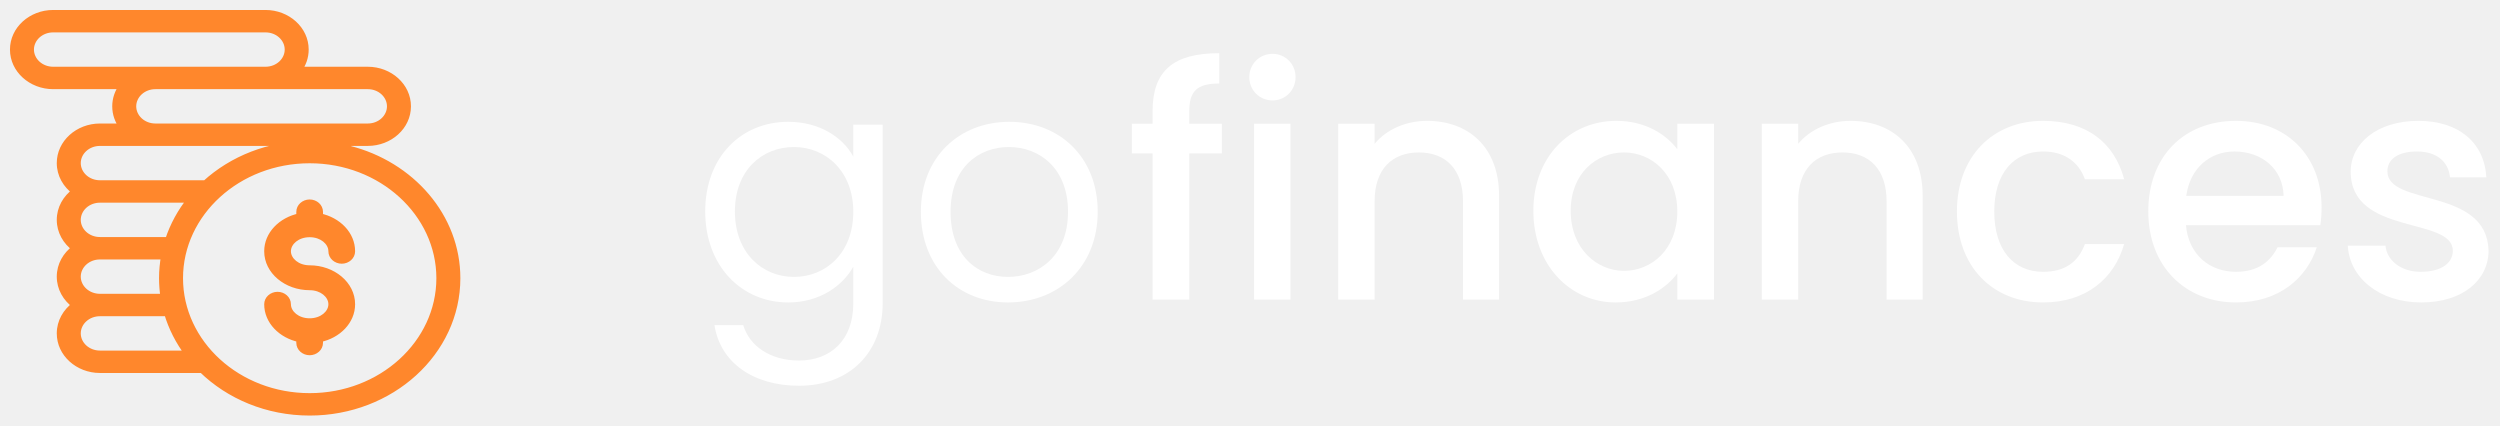
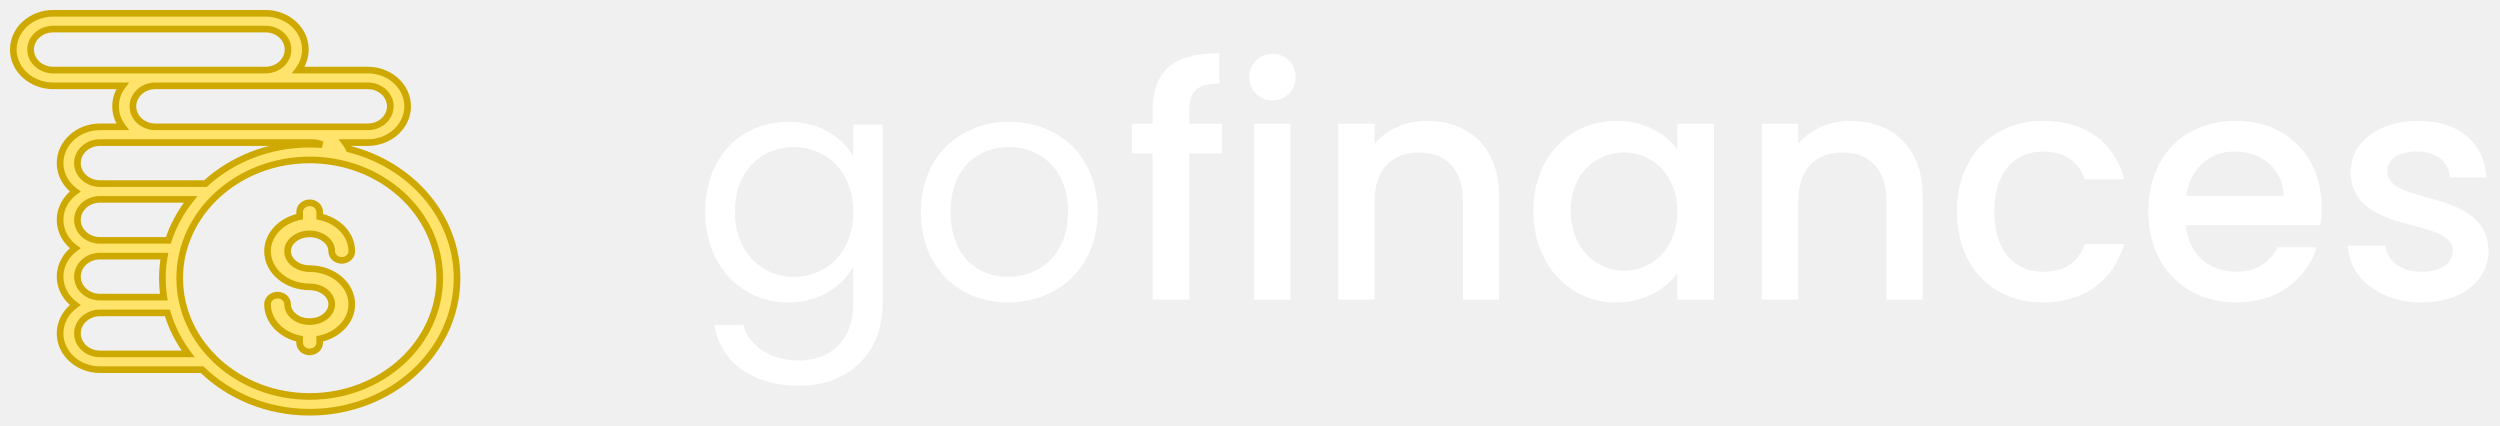
<svg xmlns="http://www.w3.org/2000/svg" width="188" height="32" viewBox="0 0 188 32" fill="none">
-   <path fill-rule="evenodd" clip-rule="evenodd" d="M25.959 10.723C26.072 10.874 26.169 11.036 26.249 11.208C30.926 12.388 34.369 16.296 34.369 20.921C34.369 26.479 29.398 31 23.289 31C20.1 31 17.221 29.767 15.198 27.798H7.517C5.864 27.798 4.519 26.575 4.519 25.071C4.519 24.207 4.963 23.437 5.654 22.937C4.963 22.437 4.519 21.666 4.519 20.802C4.519 19.939 4.963 19.168 5.654 18.668C4.963 18.168 4.519 17.397 4.519 16.534C4.519 15.67 4.963 14.899 5.654 14.399C4.963 13.899 4.519 13.129 4.519 12.265C4.519 10.761 5.864 9.538 7.517 9.538H9.217C8.885 9.099 8.69 8.568 8.69 7.996C8.69 7.424 8.885 6.893 9.217 6.455H3.998C2.345 6.455 1 5.231 1 3.727C1 2.223 2.345 1 3.998 1H19.965C21.618 1 22.963 2.223 22.963 3.727C22.963 4.299 22.768 4.83 22.437 5.269H27.656C29.309 5.269 30.654 6.492 30.654 7.996C30.654 9.5 29.309 10.723 27.656 10.723H25.959ZM29.35 7.996C29.35 7.146 28.59 6.455 27.656 6.455H11.688C10.754 6.455 9.994 7.146 9.994 7.996C9.994 8.846 10.754 9.538 11.688 9.538H23.485H27.656C28.59 9.538 29.35 8.846 29.35 7.996ZM2.303 3.727C2.303 4.577 3.064 5.269 3.998 5.269H19.965C20.9 5.269 21.66 4.577 21.66 3.727C21.66 2.877 20.9 2.186 19.965 2.186H3.998C3.064 2.186 2.303 2.877 2.303 3.727ZM23.485 10.723H7.517C6.583 10.723 5.823 11.415 5.823 12.265C5.823 13.115 6.583 13.806 7.517 13.806H15.449C17.456 11.976 20.23 10.842 23.289 10.842C23.604 10.842 23.916 10.855 24.224 10.878C23.999 10.779 23.747 10.723 23.485 10.723ZM14.335 14.992H7.517C6.583 14.992 5.823 15.684 5.823 16.534C5.823 17.384 6.583 18.075 7.517 18.075H12.66C13.024 16.954 13.595 15.914 14.335 14.992ZM12.361 19.261H7.517C6.583 19.261 5.823 19.952 5.823 20.802C5.823 21.652 6.583 22.344 7.517 22.344H12.321C12.248 21.879 12.21 21.404 12.21 20.921C12.21 20.355 12.262 19.801 12.361 19.261ZM5.823 25.071C5.823 25.921 6.583 26.613 7.517 26.613H14.151C13.45 25.684 12.916 24.645 12.587 23.53H7.517C6.583 23.53 5.823 24.221 5.823 25.071ZM13.513 20.921C13.513 25.825 17.899 29.814 23.289 29.814C28.68 29.814 33.065 25.825 33.065 20.921C33.065 16.017 28.68 12.028 23.289 12.028C17.899 12.028 13.513 16.017 13.513 20.921ZM21.627 18.895C21.627 19.615 22.371 20.201 23.286 20.201C25.033 20.201 26.454 21.403 26.454 22.88C26.454 24.137 25.424 25.194 24.04 25.481V25.778C24.04 26.157 23.703 26.464 23.286 26.464C22.87 26.464 22.532 26.157 22.532 25.778V25.481C21.148 25.194 20.118 24.137 20.118 22.88C20.118 22.501 20.456 22.194 20.873 22.194C21.289 22.194 21.627 22.501 21.627 22.88C21.627 23.6 22.371 24.186 23.286 24.186C24.201 24.186 24.945 23.6 24.945 22.88C24.945 22.159 24.201 21.573 23.286 21.573C21.539 21.573 20.118 20.372 20.118 18.895C20.118 17.637 21.148 16.58 22.532 16.293V15.936C22.532 15.557 22.87 15.25 23.286 15.25C23.703 15.25 24.04 15.557 24.04 15.936V16.293C25.424 16.58 26.454 17.637 26.454 18.895C26.454 19.273 26.116 19.581 25.7 19.581C25.283 19.581 24.945 19.273 24.945 18.895C24.945 18.174 24.201 17.588 23.286 17.588C22.371 17.588 21.627 18.174 21.627 18.895Z" fill="#FF872C" />
-   <path d="M26.249 11.208L26.022 11.312L26.072 11.421L26.187 11.45L26.249 11.208ZM25.959 10.723V10.473H25.458L25.759 10.874L25.959 10.723ZM15.198 27.798L15.372 27.619L15.3 27.548H15.198V27.798ZM5.654 22.937L5.801 23.139L6.081 22.937L5.801 22.734L5.654 22.937ZM5.654 18.668L5.801 18.87L6.081 18.668L5.801 18.465L5.654 18.668ZM5.654 14.399L5.801 14.602L6.081 14.399L5.801 14.197L5.654 14.399ZM9.217 9.538V9.788H9.72L9.416 9.387L9.217 9.538ZM9.217 6.455L9.416 6.605L9.719 6.205H9.217V6.455ZM22.437 5.269L22.237 5.118L21.934 5.519H22.437V5.269ZM15.449 13.806V14.056H15.546L15.617 13.991L15.449 13.806ZM24.224 10.878L24.205 11.127L24.325 10.649L24.224 10.878ZM14.335 14.992L14.53 15.149L14.857 14.742H14.335V14.992ZM12.66 18.075V18.325H12.842L12.898 18.152L12.66 18.075ZM12.361 19.261L12.607 19.306L12.661 19.011H12.361V19.261ZM12.321 22.344V22.594H12.613L12.568 22.305L12.321 22.344ZM14.151 26.613V26.863H14.652L14.35 26.462L14.151 26.613ZM12.587 23.53L12.827 23.459L12.774 23.28H12.587V23.53ZM24.04 25.481L23.99 25.236L23.79 25.278V25.481H24.04ZM22.532 25.481H22.782V25.278L22.583 25.236L22.532 25.481ZM22.532 16.293L22.583 16.538L22.782 16.497V16.293H22.532ZM24.04 16.293H23.79V16.497L23.99 16.538L24.04 16.293ZM26.476 11.103C26.389 10.915 26.282 10.737 26.159 10.573L25.759 10.874C25.862 11.01 25.95 11.157 26.022 11.312L26.476 11.103ZM34.619 20.921C34.619 16.164 31.08 12.169 26.31 10.965L26.187 11.45C30.771 12.607 34.119 16.427 34.119 20.921H34.619ZM23.289 31.25C29.514 31.25 34.619 26.638 34.619 20.921H34.119C34.119 26.319 29.283 30.75 23.289 30.75V31.25ZM15.024 27.977C17.094 29.992 20.035 31.25 23.289 31.25V30.75C20.164 30.75 17.349 29.542 15.372 27.619L15.024 27.977ZM7.517 28.048H15.198V27.548H7.517V28.048ZM4.269 25.071C4.269 26.735 5.749 28.048 7.517 28.048V27.548C5.98 27.548 4.769 26.415 4.769 25.071H4.269ZM5.508 22.734C4.76 23.276 4.269 24.118 4.269 25.071H4.769C4.769 24.297 5.167 23.598 5.801 23.139L5.508 22.734ZM4.269 20.802C4.269 21.756 4.76 22.598 5.508 23.139L5.801 22.734C5.167 22.275 4.769 21.576 4.769 20.802H4.269ZM5.508 18.465C4.76 19.007 4.269 19.849 4.269 20.802H4.769C4.769 20.028 5.167 19.329 5.801 18.87L5.508 18.465ZM4.269 16.534C4.269 17.487 4.76 18.329 5.508 18.87L5.801 18.465C5.167 18.007 4.769 17.308 4.769 16.534H4.269ZM5.508 14.197C4.76 14.738 4.269 15.58 4.269 16.534H4.769C4.769 15.759 5.167 15.06 5.801 14.602L5.508 14.197ZM4.269 12.265C4.269 13.218 4.76 14.06 5.508 14.602L5.801 14.197C5.167 13.738 4.769 13.039 4.769 12.265H4.269ZM7.517 9.288C5.749 9.288 4.269 10.601 4.269 12.265H4.769C4.769 10.921 5.98 9.788 7.517 9.788V9.288ZM9.217 9.288H7.517V9.788H9.217V9.288ZM8.44 7.996C8.44 8.626 8.655 9.209 9.018 9.688L9.416 9.387C9.115 8.988 8.94 8.509 8.94 7.996H8.44ZM9.018 6.304C8.655 6.783 8.44 7.366 8.44 7.996H8.94C8.94 7.483 9.115 7.004 9.416 6.605L9.018 6.304ZM3.998 6.705H9.217V6.205H3.998V6.705ZM0.75 3.727C0.75 5.391 2.23 6.705 3.998 6.705V6.205C2.46 6.205 1.25 5.071 1.25 3.727H0.75ZM3.998 0.75C2.23 0.75 0.75 2.064 0.75 3.727H1.25C1.25 2.383 2.46 1.25 3.998 1.25V0.75ZM19.965 0.75H3.998V1.25H19.965V0.75ZM23.213 3.727C23.213 2.064 21.734 0.75 19.965 0.75V1.25C21.503 1.25 22.713 2.383 22.713 3.727H23.213ZM22.636 5.42C22.998 4.94 23.213 4.357 23.213 3.727H22.713C22.713 4.241 22.539 4.719 22.237 5.118L22.636 5.42ZM27.656 5.019H22.437V5.519H27.656V5.019ZM30.904 7.996C30.904 6.332 29.424 5.019 27.656 5.019V5.519C29.194 5.519 30.404 6.652 30.404 7.996H30.904ZM27.656 10.973C29.424 10.973 30.904 9.66 30.904 7.996H30.404C30.404 9.34 29.194 10.473 27.656 10.473V10.973ZM25.959 10.973H27.656V10.473H25.959V10.973ZM27.656 6.705C28.475 6.705 29.1 7.306 29.1 7.996H29.6C29.6 6.986 28.706 6.205 27.656 6.205V6.705ZM11.688 6.705H27.656V6.205H11.688V6.705ZM10.244 7.996C10.244 7.306 10.869 6.705 11.688 6.705V6.205C10.639 6.205 9.744 6.986 9.744 7.996H10.244ZM11.688 9.288C10.869 9.288 10.244 8.686 10.244 7.996H9.744C9.744 9.006 10.639 9.788 11.688 9.788V9.288ZM23.485 9.288H11.688V9.788H23.485V9.288ZM27.656 9.288H23.485V9.788H27.656V9.288ZM29.1 7.996C29.1 8.686 28.475 9.288 27.656 9.288V9.788C28.706 9.788 29.6 9.006 29.6 7.996H29.1ZM3.998 5.019C3.179 5.019 2.553 4.417 2.553 3.727H2.053C2.053 4.737 2.948 5.519 3.998 5.519V5.019ZM19.965 5.019H3.998V5.519H19.965V5.019ZM21.41 3.727C21.41 4.417 20.785 5.019 19.965 5.019V5.519C21.015 5.519 21.91 4.737 21.91 3.727H21.41ZM19.965 2.436C20.785 2.436 21.41 3.037 21.41 3.727H21.91C21.91 2.718 21.015 1.936 19.965 1.936V2.436ZM3.998 2.436H19.965V1.936H3.998V2.436ZM2.553 3.727C2.553 3.037 3.179 2.436 3.998 2.436V1.936C2.948 1.936 2.053 2.718 2.053 3.727H2.553ZM7.517 10.973H23.485V10.473H7.517V10.973ZM6.073 12.265C6.073 11.575 6.698 10.973 7.517 10.973V10.473C6.468 10.473 5.573 11.255 5.573 12.265H6.073ZM7.517 13.556C6.698 13.556 6.073 12.955 6.073 12.265H5.573C5.573 13.275 6.468 14.056 7.517 14.056V13.556ZM15.449 13.556H7.517V14.056H15.449V13.556ZM23.289 10.592C20.168 10.592 17.334 11.749 15.28 13.622L15.617 13.991C17.578 12.203 20.292 11.092 23.289 11.092V10.592ZM24.243 10.629C23.929 10.605 23.611 10.592 23.289 10.592V11.092C23.598 11.092 23.903 11.104 24.205 11.127L24.243 10.629ZM23.485 10.973C23.712 10.973 23.929 11.021 24.123 11.107L24.325 10.649C24.068 10.536 23.782 10.473 23.485 10.473V10.973ZM7.517 15.242H14.335V14.742H7.517V15.242ZM6.073 16.534C6.073 15.843 6.698 15.242 7.517 15.242V14.742C6.468 14.742 5.573 15.524 5.573 16.534H6.073ZM7.517 17.825C6.698 17.825 6.073 17.224 6.073 16.534H5.573C5.573 17.543 6.468 18.325 7.517 18.325V17.825ZM12.66 17.825H7.517V18.325H12.66V17.825ZM14.14 14.836C13.383 15.78 12.796 16.847 12.422 17.998L12.898 18.152C13.252 17.061 13.809 16.048 14.53 15.149L14.14 14.836ZM7.517 19.511H12.361V19.011H7.517V19.511ZM6.073 20.802C6.073 20.112 6.698 19.511 7.517 19.511V19.011C6.468 19.011 5.573 19.793 5.573 20.802H6.073ZM7.517 22.094C6.698 22.094 6.073 21.492 6.073 20.802H5.573C5.573 21.812 6.468 22.594 7.517 22.594V22.094ZM12.321 22.094H7.517V22.594H12.321V22.094ZM11.96 20.921C11.96 21.417 11.999 21.905 12.074 22.382L12.568 22.305C12.497 21.853 12.46 21.391 12.46 20.921H11.96ZM12.115 19.216C12.014 19.771 11.96 20.34 11.96 20.921H12.46C12.46 20.371 12.511 19.832 12.607 19.306L12.115 19.216ZM7.517 26.363C6.698 26.363 6.073 25.761 6.073 25.071H5.573C5.573 26.081 6.468 26.863 7.517 26.863V26.363ZM14.151 26.363H7.517V26.863H14.151V26.363ZM12.347 23.6C12.685 24.746 13.233 25.812 13.951 26.763L14.35 26.462C13.667 25.557 13.147 24.544 12.827 23.459L12.347 23.6ZM7.517 23.78H12.587V23.28H7.517V23.78ZM6.073 25.071C6.073 24.381 6.698 23.78 7.517 23.78V23.28C6.468 23.28 5.573 24.061 5.573 25.071H6.073ZM23.289 29.564C18.014 29.564 13.763 25.665 13.763 20.921H13.263C13.263 25.985 17.784 30.064 23.289 30.064V29.564ZM32.815 20.921C32.815 25.665 28.564 29.564 23.289 29.564V30.064C28.795 30.064 33.315 25.985 33.315 20.921H32.815ZM23.289 12.278C28.564 12.278 32.815 16.177 32.815 20.921H33.315C33.315 15.857 28.795 11.778 23.289 11.778V12.278ZM13.763 20.921C13.763 16.177 18.014 12.278 23.289 12.278V11.778C17.784 11.778 13.263 15.857 13.263 20.921H13.763ZM23.286 19.951C22.45 19.951 21.877 19.424 21.877 18.895H21.377C21.377 19.805 22.292 20.451 23.286 20.451V19.951ZM26.704 22.88C26.704 21.227 25.13 19.951 23.286 19.951V20.451C24.936 20.451 26.204 21.578 26.204 22.88H26.704ZM24.091 25.726C25.559 25.422 26.704 24.285 26.704 22.88H26.204C26.204 23.989 25.289 24.967 23.99 25.236L24.091 25.726ZM24.29 25.778V25.481H23.79V25.778H24.29ZM23.286 26.714C23.818 26.714 24.29 26.316 24.29 25.778H23.79C23.79 25.997 23.587 26.214 23.286 26.214V26.714ZM22.282 25.778C22.282 26.316 22.754 26.714 23.286 26.714V26.214C22.985 26.214 22.782 25.997 22.782 25.778H22.282ZM22.282 25.481V25.778H22.782V25.481H22.282ZM19.868 22.88C19.868 24.285 21.013 25.422 22.481 25.726L22.583 25.236C21.283 24.967 20.368 23.989 20.368 22.88H19.868ZM20.873 21.944C20.341 21.944 19.868 22.341 19.868 22.88H20.368C20.368 22.661 20.571 22.444 20.873 22.444V21.944ZM21.877 22.88C21.877 22.341 21.404 21.944 20.873 21.944V22.444C21.174 22.444 21.377 22.661 21.377 22.88H21.877ZM23.286 23.936C22.45 23.936 21.877 23.41 21.877 22.88H21.377C21.377 23.791 22.292 24.436 23.286 24.436V23.936ZM24.695 22.88C24.695 23.41 24.122 23.936 23.286 23.936V24.436C24.28 24.436 25.195 23.791 25.195 22.88H24.695ZM23.286 21.823C24.122 21.823 24.695 22.35 24.695 22.88H25.195C25.195 21.969 24.28 21.323 23.286 21.323V21.823ZM19.868 18.895C19.868 20.547 21.442 21.823 23.286 21.823V21.323C21.637 21.323 20.368 20.196 20.368 18.895H19.868ZM22.481 16.048C21.013 16.353 19.868 17.489 19.868 18.895H20.368C20.368 17.785 21.283 16.807 22.583 16.538L22.481 16.048ZM22.282 15.936V16.293H22.782V15.936H22.282ZM23.286 15C22.754 15 22.282 15.397 22.282 15.936H22.782C22.782 15.717 22.985 15.5 23.286 15.5V15ZM24.29 15.936C24.29 15.397 23.818 15 23.286 15V15.5C23.587 15.5 23.79 15.717 23.79 15.936H24.29ZM24.29 16.293V15.936H23.79V16.293H24.29ZM26.704 18.895C26.704 17.489 25.559 16.353 24.091 16.048L23.99 16.538C25.289 16.807 26.204 17.785 26.204 18.895H26.704ZM25.7 19.831C26.232 19.831 26.704 19.433 26.704 18.895H26.204C26.204 19.113 26.001 19.331 25.7 19.331V19.831ZM24.695 18.895C24.695 19.433 25.168 19.831 25.7 19.831V19.331C25.398 19.331 25.195 19.113 25.195 18.895H24.695ZM23.286 17.838C24.122 17.838 24.695 18.364 24.695 18.895H25.195C25.195 17.984 24.28 17.338 23.286 17.338V17.838ZM21.877 18.895C21.877 18.364 22.45 17.838 23.286 17.838V17.338C22.292 17.338 21.377 17.984 21.377 18.895H21.877Z" fill="#FF872C" />
+   <path fill-rule="evenodd" clip-rule="evenodd" d="M25.959 10.723C26.072 10.874 26.169 11.036 26.249 11.208C30.926 12.388 34.369 16.296 34.369 20.921C34.369 26.479 29.398 31 23.289 31C20.1 31 17.221 29.767 15.198 27.798H7.517C5.864 27.798 4.519 26.575 4.519 25.071C4.519 24.207 4.963 23.437 5.654 22.937C4.963 22.437 4.519 21.666 4.519 20.802C4.519 19.939 4.963 19.168 5.654 18.668C4.963 18.168 4.519 17.397 4.519 16.534C4.519 15.67 4.963 14.899 5.654 14.399C4.963 13.899 4.519 13.129 4.519 12.265C4.519 10.761 5.864 9.538 7.517 9.538H9.217C8.885 9.099 8.69 8.568 8.69 7.996C8.69 7.424 8.885 6.893 9.217 6.455H3.998C2.345 6.455 1 5.231 1 3.727C1 2.223 2.345 1 3.998 1H19.965C21.618 1 22.963 2.223 22.963 3.727C22.963 4.299 22.768 4.83 22.437 5.269H27.656C29.309 5.269 30.654 6.492 30.654 7.996C30.654 9.5 29.309 10.723 27.656 10.723H25.959ZM29.35 7.996C29.35 7.146 28.59 6.455 27.656 6.455H11.688C10.754 6.455 9.994 7.146 9.994 7.996C9.994 8.846 10.754 9.538 11.688 9.538H23.485H27.656C28.59 9.538 29.35 8.846 29.35 7.996ZM2.303 3.727C2.303 4.577 3.064 5.269 3.998 5.269H19.965C20.9 5.269 21.66 4.577 21.66 3.727C21.66 2.877 20.9 2.186 19.965 2.186H3.998C3.064 2.186 2.303 2.877 2.303 3.727ZM23.485 10.723H7.517C6.583 10.723 5.823 11.415 5.823 12.265C5.823 13.115 6.583 13.806 7.517 13.806H15.449C17.456 11.976 20.23 10.842 23.289 10.842C23.604 10.842 23.916 10.855 24.224 10.878C23.999 10.779 23.747 10.723 23.485 10.723ZM14.335 14.992H7.517C6.583 14.992 5.823 15.684 5.823 16.534C5.823 17.384 6.583 18.075 7.517 18.075H12.66C13.024 16.954 13.595 15.914 14.335 14.992ZM12.361 19.261H7.517C6.583 19.261 5.823 19.952 5.823 20.802C5.823 21.652 6.583 22.344 7.517 22.344H12.321C12.248 21.879 12.21 21.404 12.21 20.921C12.21 20.355 12.262 19.801 12.361 19.261ZM5.823 25.071C5.823 25.921 6.583 26.613 7.517 26.613H14.151C13.45 25.684 12.916 24.645 12.587 23.53H7.517C6.583 23.53 5.823 24.221 5.823 25.071ZM13.513 20.921C13.513 25.825 17.899 29.814 23.289 29.814C28.68 29.814 33.065 25.825 33.065 20.921C33.065 16.017 28.68 12.028 23.289 12.028C17.899 12.028 13.513 16.017 13.513 20.921ZM21.627 18.895C21.627 19.615 22.371 20.201 23.286 20.201C25.033 20.201 26.454 21.403 26.454 22.88C26.454 24.137 25.424 25.194 24.04 25.481V25.778C24.04 26.157 23.703 26.464 23.286 26.464C22.87 26.464 22.532 26.157 22.532 25.778V25.481C21.148 25.194 20.118 24.137 20.118 22.88C20.118 22.501 20.456 22.194 20.873 22.194C21.289 22.194 21.627 22.501 21.627 22.88C21.627 23.6 22.371 24.186 23.286 24.186C24.201 24.186 24.945 23.6 24.945 22.88C24.945 22.159 24.201 21.573 23.286 21.573C21.539 21.573 20.118 20.372 20.118 18.895C20.118 17.637 21.148 16.58 22.532 16.293V15.936C22.532 15.557 22.87 15.25 23.286 15.25C23.703 15.25 24.04 15.557 24.04 15.936V16.293C25.424 16.58 26.454 17.637 26.454 18.895C26.454 19.273 26.116 19.581 25.7 19.581C25.283 19.581 24.945 19.273 24.945 18.895C24.945 18.174 24.201 17.588 23.286 17.588C22.371 17.588 21.627 18.174 21.627 18.895Z" fill="#FFE36B" />
+   <path d="M26.249 11.208L26.022 11.312L26.072 11.421L26.187 11.45L26.249 11.208ZM25.959 10.723V10.473H25.458L25.759 10.874L25.959 10.723ZM15.198 27.798L15.372 27.619L15.3 27.548H15.198V27.798ZM5.654 22.937L5.801 23.139L6.081 22.937L5.801 22.734L5.654 22.937ZM5.654 18.668L5.801 18.87L6.081 18.668L5.801 18.465L5.654 18.668ZM5.654 14.399L5.801 14.602L6.081 14.399L5.801 14.197L5.654 14.399ZM9.217 9.538V9.788H9.72L9.416 9.387L9.217 9.538ZM9.217 6.455L9.416 6.605L9.719 6.205H9.217V6.455ZM22.437 5.269L22.237 5.118L21.934 5.519H22.437V5.269ZM15.449 13.806V14.056H15.546L15.617 13.991L15.449 13.806ZM24.224 10.878L24.205 11.127L24.325 10.649L24.224 10.878ZM14.335 14.992L14.53 15.149L14.857 14.742H14.335V14.992ZM12.66 18.075V18.325H12.842L12.898 18.152L12.66 18.075ZM12.361 19.261L12.607 19.306L12.661 19.011H12.361V19.261ZM12.321 22.344V22.594H12.613L12.568 22.305L12.321 22.344ZM14.151 26.613V26.863H14.652L14.35 26.462L14.151 26.613ZM12.587 23.53L12.827 23.459L12.774 23.28H12.587V23.53ZM24.04 25.481L23.99 25.236L23.79 25.278V25.481H24.04ZM22.532 25.481H22.782V25.278L22.583 25.236L22.532 25.481ZM22.532 16.293L22.583 16.538L22.782 16.497V16.293H22.532ZM24.04 16.293H23.79V16.497L23.99 16.538L24.04 16.293ZM26.476 11.103C26.389 10.915 26.282 10.737 26.159 10.573L25.759 10.874C25.862 11.01 25.95 11.157 26.022 11.312L26.476 11.103ZM34.619 20.921C34.619 16.164 31.08 12.169 26.31 10.965L26.187 11.45C30.771 12.607 34.119 16.427 34.119 20.921H34.619ZM23.289 31.25C29.514 31.25 34.619 26.638 34.619 20.921H34.119C34.119 26.319 29.283 30.75 23.289 30.75V31.25ZM15.024 27.977C17.094 29.992 20.035 31.25 23.289 31.25V30.75C20.164 30.75 17.349 29.542 15.372 27.619L15.024 27.977ZM7.517 28.048H15.198V27.548H7.517V28.048ZM4.269 25.071C4.269 26.735 5.749 28.048 7.517 28.048V27.548C5.98 27.548 4.769 26.415 4.769 25.071H4.269ZM5.508 22.734C4.76 23.276 4.269 24.118 4.269 25.071H4.769C4.769 24.297 5.167 23.598 5.801 23.139L5.508 22.734ZM4.269 20.802C4.269 21.756 4.76 22.598 5.508 23.139L5.801 22.734C5.167 22.275 4.769 21.576 4.769 20.802H4.269ZM5.508 18.465C4.76 19.007 4.269 19.849 4.269 20.802H4.769C4.769 20.028 5.167 19.329 5.801 18.87L5.508 18.465ZM4.269 16.534C4.269 17.487 4.76 18.329 5.508 18.87L5.801 18.465C5.167 18.007 4.769 17.308 4.769 16.534H4.269ZM5.508 14.197C4.76 14.738 4.269 15.58 4.269 16.534H4.769C4.769 15.759 5.167 15.06 5.801 14.602L5.508 14.197ZM4.269 12.265C4.269 13.218 4.76 14.06 5.508 14.602L5.801 14.197C5.167 13.738 4.769 13.039 4.769 12.265H4.269ZM7.517 9.288C5.749 9.288 4.269 10.601 4.269 12.265H4.769C4.769 10.921 5.98 9.788 7.517 9.788V9.288ZM9.217 9.288H7.517V9.788H9.217V9.288ZM8.44 7.996C8.44 8.626 8.655 9.209 9.018 9.688L9.416 9.387C9.115 8.988 8.94 8.509 8.94 7.996H8.44ZM9.018 6.304C8.655 6.783 8.44 7.366 8.44 7.996H8.94C8.94 7.483 9.115 7.004 9.416 6.605L9.018 6.304ZM3.998 6.705H9.217V6.205H3.998V6.705ZM0.75 3.727C0.75 5.391 2.23 6.705 3.998 6.705V6.205C2.46 6.205 1.25 5.071 1.25 3.727H0.75ZM3.998 0.75C2.23 0.75 0.75 2.064 0.75 3.727H1.25C1.25 2.383 2.46 1.25 3.998 1.25V0.75ZM19.965 0.75H3.998V1.25H19.965V0.75ZM23.213 3.727C23.213 2.064 21.734 0.75 19.965 0.75V1.25C21.503 1.25 22.713 2.383 22.713 3.727H23.213ZM22.636 5.42C22.998 4.94 23.213 4.357 23.213 3.727H22.713C22.713 4.241 22.539 4.719 22.237 5.118L22.636 5.42ZM27.656 5.019H22.437V5.519H27.656V5.019ZM30.904 7.996C30.904 6.332 29.424 5.019 27.656 5.019V5.519C29.194 5.519 30.404 6.652 30.404 7.996H30.904ZM27.656 10.973C29.424 10.973 30.904 9.66 30.904 7.996H30.404C30.404 9.34 29.194 10.473 27.656 10.473V10.973ZM25.959 10.973H27.656V10.473H25.959V10.973ZM27.656 6.705C28.475 6.705 29.1 7.306 29.1 7.996H29.6C29.6 6.986 28.706 6.205 27.656 6.205V6.705ZM11.688 6.705H27.656V6.205H11.688V6.705ZM10.244 7.996C10.244 7.306 10.869 6.705 11.688 6.705V6.205C10.639 6.205 9.744 6.986 9.744 7.996H10.244ZM11.688 9.288C10.869 9.288 10.244 8.686 10.244 7.996H9.744C9.744 9.006 10.639 9.788 11.688 9.788V9.288ZM23.485 9.288H11.688V9.788H23.485V9.288ZM27.656 9.288H23.485V9.788H27.656V9.288ZM29.1 7.996C29.1 8.686 28.475 9.288 27.656 9.288V9.788C28.706 9.788 29.6 9.006 29.6 7.996H29.1ZM3.998 5.019C3.179 5.019 2.553 4.417 2.553 3.727H2.053C2.053 4.737 2.948 5.519 3.998 5.519V5.019ZM19.965 5.019H3.998V5.519H19.965V5.019ZM21.41 3.727C21.41 4.417 20.785 5.019 19.965 5.019V5.519C21.015 5.519 21.91 4.737 21.91 3.727H21.41ZM19.965 2.436C20.785 2.436 21.41 3.037 21.41 3.727H21.91C21.91 2.718 21.015 1.936 19.965 1.936V2.436ZM3.998 2.436H19.965V1.936H3.998V2.436ZM2.553 3.727C2.553 3.037 3.179 2.436 3.998 2.436V1.936C2.948 1.936 2.053 2.718 2.053 3.727H2.553ZM7.517 10.973H23.485V10.473H7.517V10.973ZM6.073 12.265C6.073 11.575 6.698 10.973 7.517 10.973V10.473C6.468 10.473 5.573 11.255 5.573 12.265H6.073ZM7.517 13.556C6.698 13.556 6.073 12.955 6.073 12.265H5.573C5.573 13.275 6.468 14.056 7.517 14.056V13.556ZM15.449 13.556H7.517V14.056H15.449V13.556ZM23.289 10.592C20.168 10.592 17.334 11.749 15.28 13.622L15.617 13.991C17.578 12.203 20.292 11.092 23.289 11.092V10.592ZM24.243 10.629C23.929 10.605 23.611 10.592 23.289 10.592V11.092C23.598 11.092 23.903 11.104 24.205 11.127L24.243 10.629ZM23.485 10.973C23.712 10.973 23.929 11.021 24.123 11.107L24.325 10.649C24.068 10.536 23.782 10.473 23.485 10.473V10.973ZM7.517 15.242H14.335V14.742H7.517V15.242ZM6.073 16.534C6.073 15.843 6.698 15.242 7.517 15.242V14.742C6.468 14.742 5.573 15.524 5.573 16.534H6.073ZM7.517 17.825C6.698 17.825 6.073 17.224 6.073 16.534H5.573C5.573 17.543 6.468 18.325 7.517 18.325V17.825ZM12.66 17.825H7.517V18.325H12.66V17.825ZM14.14 14.836C13.383 15.78 12.796 16.847 12.422 17.998L12.898 18.152C13.252 17.061 13.809 16.048 14.53 15.149L14.14 14.836ZM7.517 19.511H12.361V19.011H7.517V19.511ZM6.073 20.802C6.073 20.112 6.698 19.511 7.517 19.511V19.011C6.468 19.011 5.573 19.793 5.573 20.802H6.073ZM7.517 22.094C6.698 22.094 6.073 21.492 6.073 20.802H5.573C5.573 21.812 6.468 22.594 7.517 22.594V22.094ZM12.321 22.094H7.517V22.594H12.321V22.094ZM11.96 20.921C11.96 21.417 11.999 21.905 12.074 22.382L12.568 22.305C12.497 21.853 12.46 21.391 12.46 20.921H11.96ZM12.115 19.216C12.014 19.771 11.96 20.34 11.96 20.921H12.46C12.46 20.371 12.511 19.832 12.607 19.306L12.115 19.216ZM7.517 26.363C6.698 26.363 6.073 25.761 6.073 25.071H5.573C5.573 26.081 6.468 26.863 7.517 26.863V26.363ZM14.151 26.363H7.517V26.863H14.151V26.363ZM12.347 23.6C12.685 24.746 13.233 25.812 13.951 26.763L14.35 26.462C13.667 25.557 13.147 24.544 12.827 23.459L12.347 23.6ZM7.517 23.78H12.587V23.28H7.517V23.78ZM6.073 25.071C6.073 24.381 6.698 23.78 7.517 23.78V23.28C6.468 23.28 5.573 24.061 5.573 25.071H6.073ZM23.289 29.564C18.014 29.564 13.763 25.665 13.763 20.921H13.263C13.263 25.985 17.784 30.064 23.289 30.064V29.564ZM32.815 20.921C32.815 25.665 28.564 29.564 23.289 29.564V30.064C28.795 30.064 33.315 25.985 33.315 20.921H32.815ZM23.289 12.278C28.564 12.278 32.815 16.177 32.815 20.921H33.315C33.315 15.857 28.795 11.778 23.289 11.778V12.278ZM13.763 20.921C13.763 16.177 18.014 12.278 23.289 12.278V11.778C17.784 11.778 13.263 15.857 13.263 20.921H13.763ZM23.286 19.951C22.45 19.951 21.877 19.424 21.877 18.895H21.377C21.377 19.805 22.292 20.451 23.286 20.451V19.951ZM26.704 22.88C26.704 21.227 25.13 19.951 23.286 19.951V20.451C24.936 20.451 26.204 21.578 26.204 22.88H26.704ZM24.091 25.726C25.559 25.422 26.704 24.285 26.704 22.88H26.204C26.204 23.989 25.289 24.967 23.99 25.236L24.091 25.726ZM24.29 25.778V25.481H23.79V25.778H24.29ZM23.286 26.714C23.818 26.714 24.29 26.316 24.29 25.778H23.79C23.79 25.997 23.587 26.214 23.286 26.214V26.714ZM22.282 25.778C22.282 26.316 22.754 26.714 23.286 26.714V26.214C22.985 26.214 22.782 25.997 22.782 25.778H22.282ZM22.282 25.481V25.778H22.782V25.481H22.282ZM19.868 22.88C19.868 24.285 21.013 25.422 22.481 25.726L22.583 25.236C21.283 24.967 20.368 23.989 20.368 22.88H19.868ZM20.873 21.944C20.341 21.944 19.868 22.341 19.868 22.88H20.368C20.368 22.661 20.571 22.444 20.873 22.444V21.944ZM21.877 22.88C21.877 22.341 21.404 21.944 20.873 21.944V22.444C21.174 22.444 21.377 22.661 21.377 22.88H21.877ZM23.286 23.936C22.45 23.936 21.877 23.41 21.877 22.88H21.377C21.377 23.791 22.292 24.436 23.286 24.436V23.936ZM24.695 22.88C24.695 23.41 24.122 23.936 23.286 23.936V24.436C24.28 24.436 25.195 23.791 25.195 22.88H24.695ZM23.286 21.823C24.122 21.823 24.695 22.35 24.695 22.88H25.195C25.195 21.969 24.28 21.323 23.286 21.323V21.823ZM19.868 18.895C19.868 20.547 21.442 21.823 23.286 21.823V21.323C21.637 21.323 20.368 20.196 20.368 18.895H19.868ZM22.481 16.048C21.013 16.353 19.868 17.489 19.868 18.895H20.368C20.368 17.785 21.283 16.807 22.583 16.538L22.481 16.048ZM22.282 15.936V16.293H22.782V15.936H22.282ZM23.286 15C22.754 15 22.282 15.397 22.282 15.936H22.782C22.782 15.717 22.985 15.5 23.286 15.5V15ZM24.29 15.936C24.29 15.397 23.818 15 23.286 15V15.5C23.587 15.5 23.79 15.717 23.79 15.936H24.29ZM24.29 16.293V15.936H23.79V16.293H24.29ZM26.704 18.895C26.704 17.489 25.559 16.353 24.091 16.048L23.99 16.538C25.289 16.807 26.204 17.785 26.204 18.895H26.704ZM25.7 19.831C26.232 19.831 26.704 19.433 26.704 18.895H26.204C26.204 19.113 26.001 19.331 25.7 19.331V19.831ZM24.695 18.895C24.695 19.433 25.168 19.831 25.7 19.831V19.331C25.398 19.331 25.195 19.113 25.195 18.895H24.695ZM23.286 17.838C24.122 17.838 24.695 18.364 24.695 18.895H25.195C25.195 17.984 24.28 17.338 23.286 17.338V17.838ZM21.877 18.895C21.877 18.364 22.45 17.838 23.286 17.838V17.338C22.292 17.338 21.377 17.984 21.377 18.895H21.877Z" fill="#CEA902" />
  <path d="M53.032 15.904C53.032 19.984 55.744 22.744 59.272 22.744C61.672 22.744 63.376 21.472 64.168 20.056V22.816C64.168 25.624 62.416 27.112 60.088 27.112C57.928 27.112 56.368 26.032 55.888 24.448H53.728C54.16 27.256 56.632 29.008 60.088 29.008C63.952 29.008 66.376 26.44 66.376 22.816V9.376H64.168V11.776C63.4 10.36 61.672 9.16 59.272 9.16C55.744 9.16 53.032 11.8 53.032 15.904ZM64.168 15.928C64.168 19.024 62.104 20.824 59.704 20.824C57.304 20.824 55.264 19 55.264 15.904C55.264 12.808 57.304 11.056 59.704 11.056C62.104 11.056 64.168 12.88 64.168 15.928Z" fill="white" />
  <path d="M82.547 15.928C82.547 11.776 79.643 9.16 75.899 9.16C72.179 9.16 69.251 11.776 69.251 15.928C69.251 20.104 72.083 22.744 75.803 22.744C79.547 22.744 82.547 20.104 82.547 15.928ZM71.483 15.928C71.483 12.616 73.571 11.056 75.875 11.056C78.131 11.056 80.315 12.616 80.315 15.928C80.315 19.264 78.083 20.824 75.803 20.824C73.523 20.824 71.483 19.264 71.483 15.928Z" fill="white" />
  <path d="M86.674 22.528H89.434V11.536H91.882V9.304H89.434V8.368C89.434 6.856 90.01 6.28 91.69 6.28V4C88.234 4 86.674 5.32 86.674 8.368V9.304H85.114V11.536H86.674V22.528Z" fill="white" />
  <path d="M94.307 22.528H97.043V9.304H94.307V22.528ZM95.699 7.552C96.659 7.552 97.427 6.784 97.427 5.8C97.427 4.816 96.659 4.048 95.699 4.048C94.715 4.048 93.947 4.816 93.947 5.8C93.947 6.784 94.715 7.552 95.699 7.552Z" fill="white" />
  <path d="M110.019 22.528H112.731V14.728C112.731 11.032 110.403 9.088 107.307 9.088C105.723 9.088 104.259 9.736 103.371 10.816V9.304H100.635V22.528H103.371V15.136C103.371 12.712 104.691 11.464 106.707 11.464C108.699 11.464 110.019 12.712 110.019 15.136V22.528Z" fill="white" />
  <path d="M115.309 15.856C115.309 19.936 118.069 22.744 121.501 22.744C123.709 22.744 125.293 21.688 126.133 20.56V22.528H128.893V9.304H126.133V11.224C125.317 10.144 123.781 9.088 121.549 9.088C118.069 9.088 115.309 11.776 115.309 15.856ZM126.133 15.904C126.133 18.76 124.189 20.368 122.125 20.368C120.085 20.368 118.117 18.712 118.117 15.856C118.117 13 120.085 11.464 122.125 11.464C124.189 11.464 126.133 13.072 126.133 15.904Z" fill="white" />
  <path d="M141.871 22.528H144.583V14.728C144.583 11.032 142.255 9.088 139.159 9.088C137.575 9.088 136.111 9.736 135.223 10.816V9.304H132.487V22.528H135.223V15.136C135.223 12.712 136.543 11.464 138.559 11.464C140.551 11.464 141.871 12.712 141.871 15.136V22.528Z" fill="white" />
  <path d="M147.161 15.904C147.161 20.056 149.849 22.744 153.641 22.744C156.881 22.744 158.993 20.944 159.737 18.352H156.785C156.281 19.72 155.273 20.44 153.641 20.44C151.433 20.44 149.969 18.808 149.969 15.904C149.969 13.024 151.433 11.392 153.641 11.392C155.273 11.392 156.329 12.208 156.785 13.48H159.737C158.993 10.696 156.881 9.088 153.641 9.088C149.849 9.088 147.161 11.776 147.161 15.904Z" fill="white" />
  <path d="M168.031 11.392C170.071 11.392 171.679 12.688 171.727 14.728H164.407C164.695 12.64 166.183 11.392 168.031 11.392ZM174.223 18.592H171.271C170.767 19.624 169.831 20.44 168.151 20.44C166.135 20.44 164.575 19.12 164.383 16.936H174.487C174.559 16.48 174.583 16.048 174.583 15.592C174.583 11.704 171.919 9.088 168.151 9.088C164.239 9.088 161.551 11.752 161.551 15.904C161.551 20.056 164.359 22.744 168.151 22.744C171.391 22.744 173.479 20.896 174.223 18.592Z" fill="white" />
  <path d="M187.14 18.832C186.996 14.056 179.532 15.544 179.532 12.88C179.532 11.992 180.3 11.392 181.764 11.392C183.252 11.392 184.14 12.184 184.236 13.336H186.972C186.828 10.696 184.86 9.088 181.86 9.088C178.74 9.088 176.772 10.792 176.772 12.904C176.772 17.752 184.452 16.264 184.452 18.856C184.452 19.768 183.612 20.44 182.028 20.44C180.516 20.44 179.484 19.552 179.388 18.472H176.556C176.676 20.872 178.908 22.744 182.076 22.744C185.196 22.744 187.14 21.064 187.14 18.832Z" fill="white" />
</svg>
